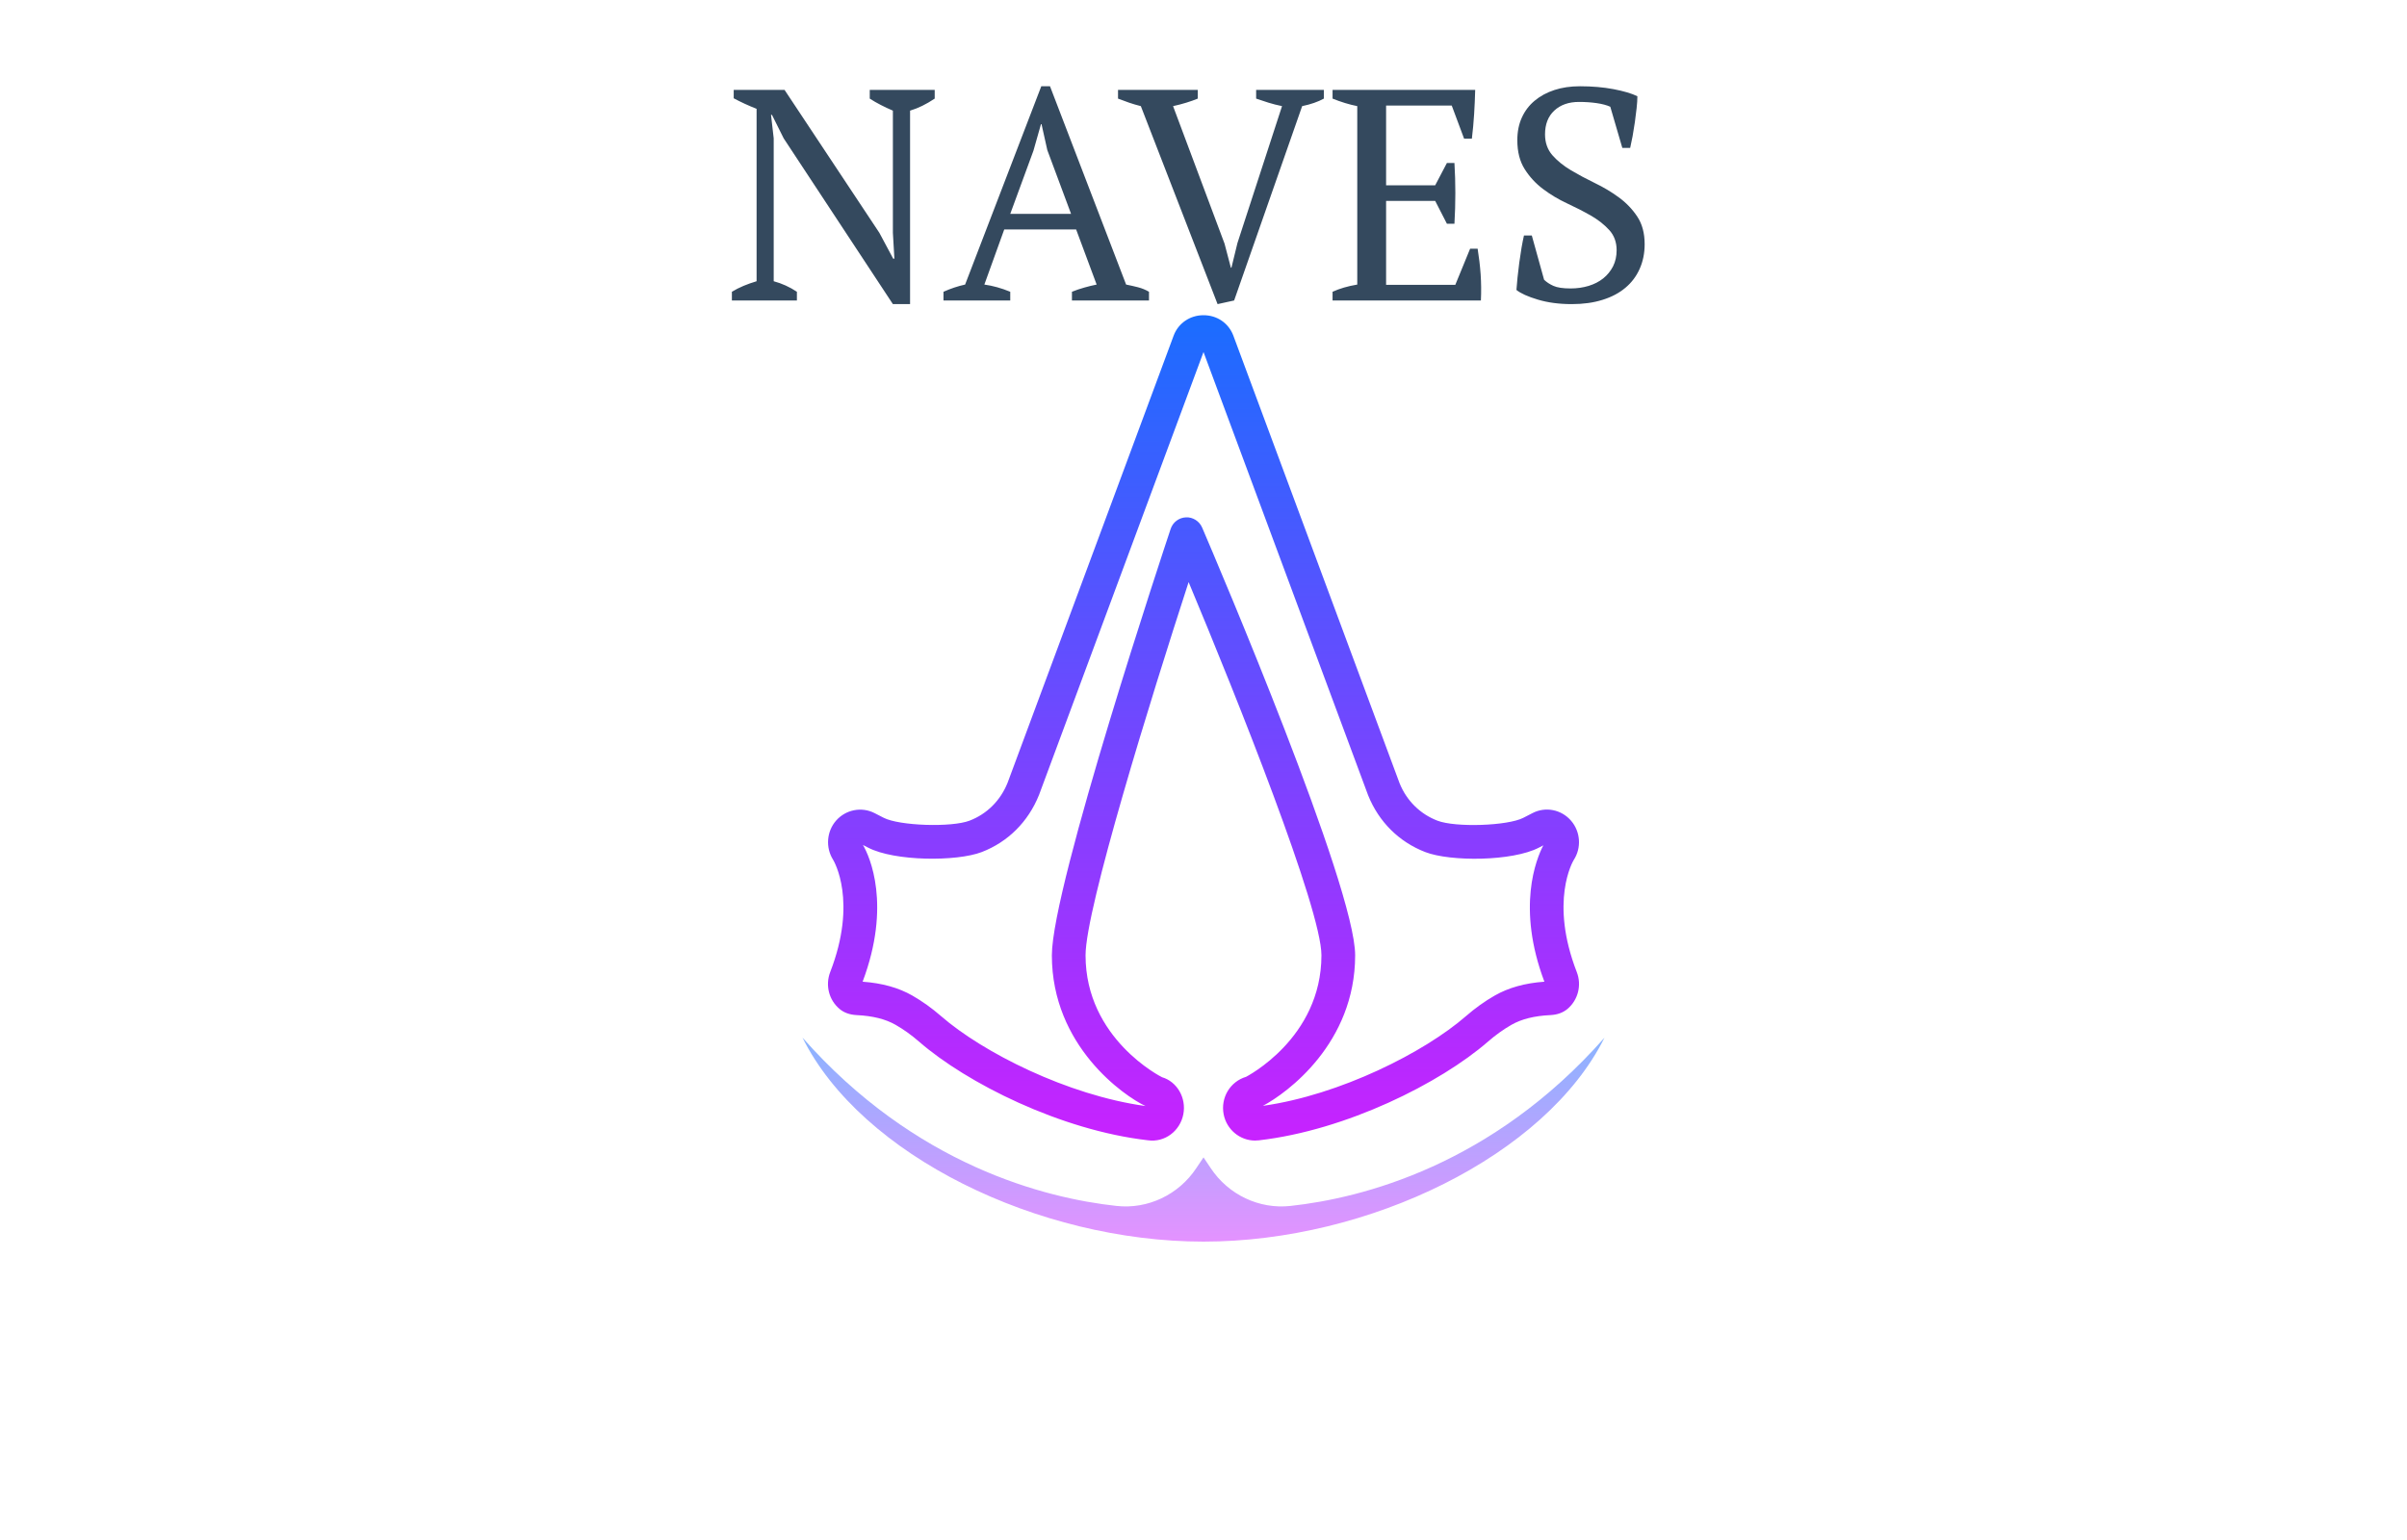
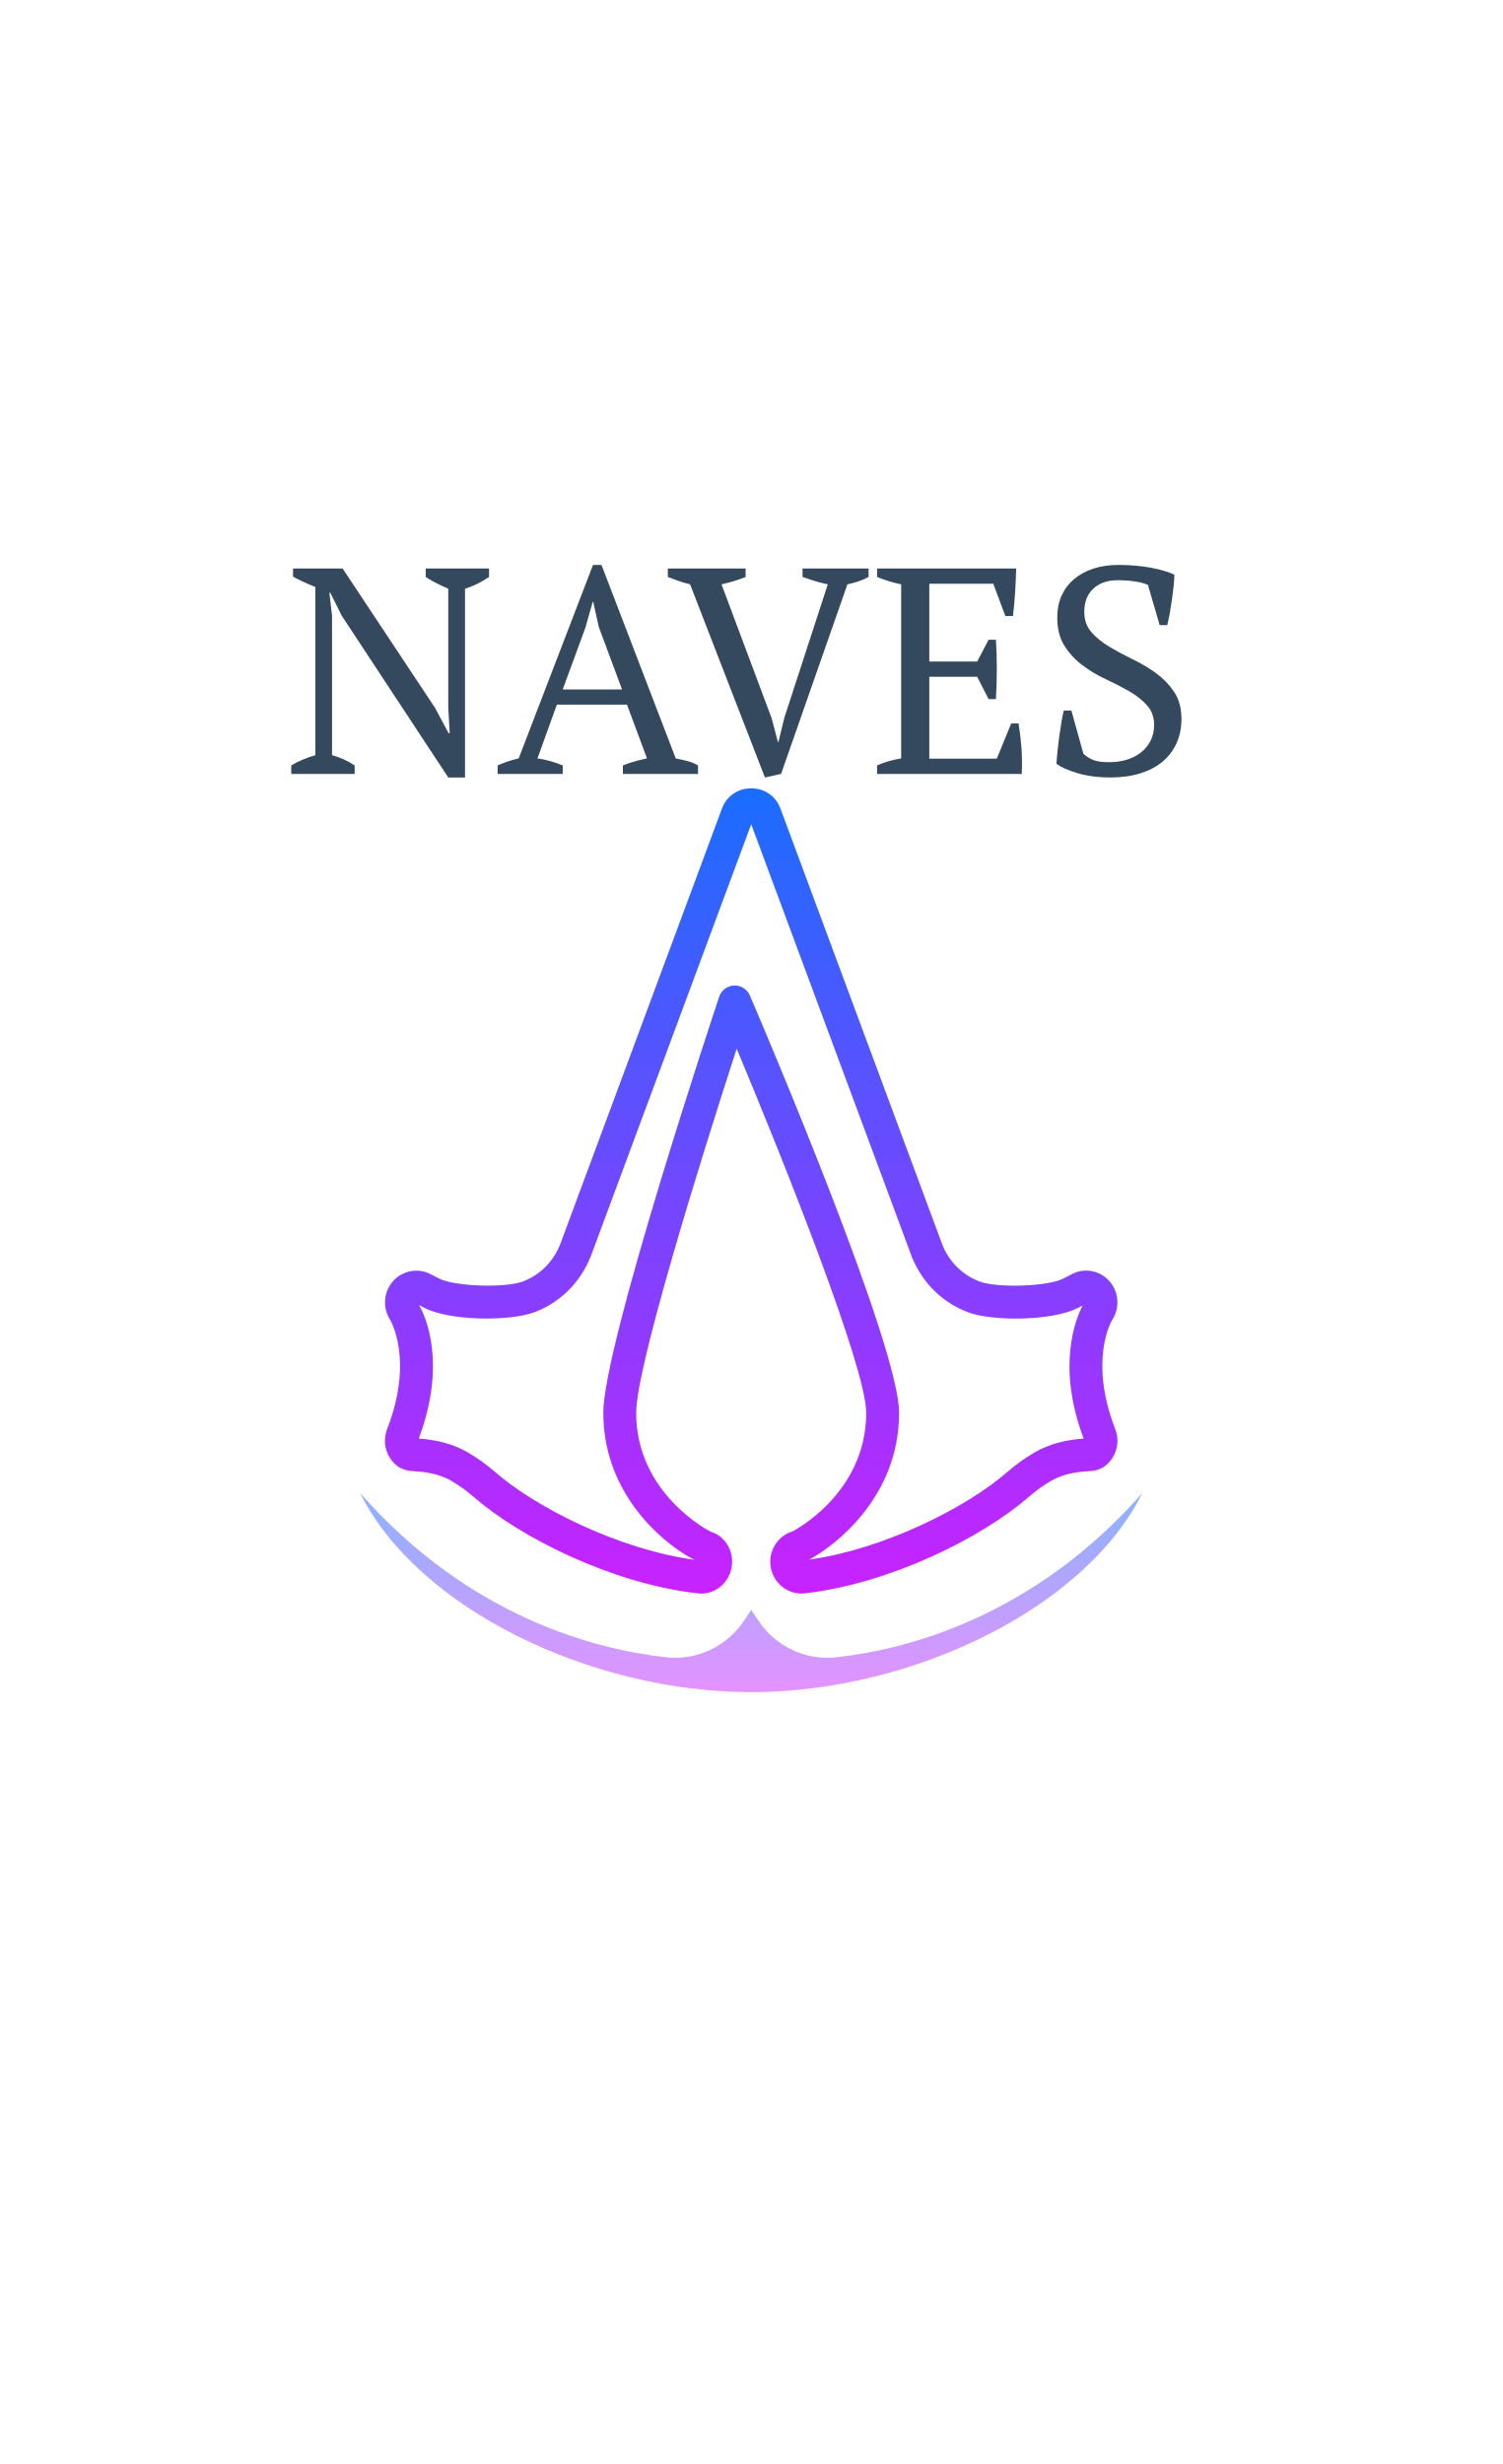
- <svg xmlns="http://www.w3.org/2000/svg" x="0px" y="0px" width="100" height="64" viewBox="0 0 172 172" style=" fill:#000000;">
+ <svg xmlns="http://www.w3.org/2000/svg" x="0px" y="0px" width="100" height="164" viewBox="0 0 172 172" style=" fill:#000000;">
  <defs>
    <linearGradient x1="86" y1="128.704" x2="86" y2="161.25" gradientUnits="userSpaceOnUse" id="color-1_sQ0jBs9KfjXV_gr1">
      <stop offset="0" stop-color="#8ab4ff" />
      <stop offset="1" stop-color="#e492ff" />
    </linearGradient>
    <linearGradient x1="86" y1="13.435" x2="86" y2="145.133" gradientUnits="userSpaceOnUse" id="color-2_sQ0jBs9KfjXV_gr2">
      <stop offset="0" stop-color="#1a6dff" />
      <stop offset="1" stop-color="#c822ff" />
    </linearGradient>
  </defs>
  <g transform="translate(25.8,25.8) scale(0.7,0.7)">
    <g fill="none" fill-rule="nonzero" stroke="none" stroke-width="none" stroke-linecap="butt" stroke-linejoin="miter" stroke-miterlimit="10" stroke-dasharray="" stroke-dashoffset="0" font-family="none" font-weight="none" font-size="none" text-anchor="none" style="mix-blend-mode: normal">
      <path d="M0,172v-172h172v172z" fill="none" stroke="none" stroke-width="1" />
      <g stroke="none" stroke-width="1">
        <path d="M149.963,128.704c-9.352,18.812 -37.625,32.546 -63.962,32.546c-26.337,0 -54.61,-13.733 -63.962,-32.546c17.979,20.398 38.727,25.612 50.068,26.848c5.026,0.564 9.944,-1.801 12.739,-6.02l1.156,-1.72l1.156,1.72c2.795,4.219 7.713,6.584 12.739,6.02c11.341,-1.236 32.089,-6.45 50.068,-26.848z" fill="url(#color-1_sQ0jBs9KfjXV_gr1)" />
        <path d="M94.232,145.125c-2.432,0 -4.545,-1.76 -5.018,-4.19c-0.508,-2.653 1.032,-5.219 3.58,-5.982v0c-0.04,0.003 12.018,-6.082 12.018,-19.39c0,-7.369 -13.429,-41.003 -21.186,-59.544c-6.05,18.616 -16.439,52.116 -16.439,59.544c0,13.327 12.086,19.406 12.207,19.457c2.36,0.696 3.9,3.265 3.389,5.91c-0.516,2.647 -2.932,4.542 -5.66,4.149c-13.897,-1.591 -28.901,-9.127 -36.504,-15.746c-1.207,-1.048 -2.462,-1.948 -3.733,-2.674c-1.613,-0.922 -3.647,-1.43 -6.213,-1.553c-1.099,-0.056 -2.013,-0.382 -2.714,-0.973c-1.707,-1.422 -2.311,-3.792 -1.502,-5.891c4.383,-11.296 0.613,-17.676 0.449,-17.942c-1.215,-1.948 -1.013,-4.507 0.489,-6.224c1.543,-1.76 4.066,-2.255 6.138,-1.199l1.446,0.742c2.502,1.293 10.831,1.569 13.714,0.462c2.771,-1.064 4.923,-3.214 6.058,-6.044l26.485,-71.337c0.734,-1.975 2.588,-3.255 4.727,-3.263c2.201,-0.016 4.037,1.263 4.792,3.241l26.518,71.426c1.11,2.765 3.263,4.913 6.036,5.98c2.876,1.113 11.207,0.836 13.712,-0.46l1.438,-0.739c2.086,-1.091 4.636,-0.586 6.181,1.22c1.502,1.75 1.672,4.324 0.411,6.259c-0.126,0.207 -3.892,6.584 0.486,17.869c0.817,2.094 0.215,4.467 -1.497,5.904c-0.718,0.594 -1.623,0.916 -2.712,0.97c-2.564,0.121 -4.596,0.629 -6.216,1.553c-1.266,0.726 -2.521,1.623 -3.736,2.679c-7.606,6.617 -22.61,14.155 -36.566,15.751c-0.245,0.024 -0.411,0.032 -0.578,0.032zM31.627,119.776c3.144,0.234 5.73,0.959 7.928,2.212c1.58,0.906 3.123,2.01 4.593,3.289c6.622,5.765 20.148,12.62 32.599,14.338c-3.437,-1.61 -14.934,-9.592 -14.934,-24.053c0,-11.059 18.176,-65.717 18.95,-68.037c0.352,-1.059 1.322,-1.79 2.438,-1.836c1.078,-0.062 2.142,0.599 2.58,1.626c2.502,5.829 24.408,57.263 24.408,68.246c0,14.026 -10.82,21.96 -14.717,24.026c12.368,-1.752 25.789,-8.57 32.379,-14.306c1.478,-1.285 3.023,-2.392 4.596,-3.289c2.212,-1.263 4.811,-1.989 7.925,-2.215c-4.467,-11.865 -1.295,-19.587 -0.169,-21.755l-0.72,0.374c-4.219,2.185 -14.093,2.249 -18.108,0.699c-4.179,-1.61 -7.418,-4.827 -9.116,-9.06l-26.257,-70.722l-26.233,70.654c-1.723,4.3 -4.961,7.517 -9.143,9.127c-4.021,1.54 -13.889,1.481 -18.108,-0.701l-0.841,-0.433c1.078,1.806 4.558,9.578 -0.048,21.814zM140.927,97.653v0z" fill="url(#color-2_sQ0jBs9KfjXV_gr2)" />
      </g>
      <g fill="#34495e" stroke="none" stroke-width="1">
        <path d="M32.766,-21.124v-1.39h10.36v1.39c-1.34,0.9 -2.65,1.54 -3.93,1.92v0v30.87h-2.74l-17.42,-26.45l-1.87,-3.75h-0.15l0.43,3.75v22.8c1.313,0.353 2.547,0.913 3.7,1.68v0v1.39h-10.37v-1.39c0.58,-0.353 1.197,-0.667 1.85,-0.94c0.653,-0.273 1.35,-0.52 2.09,-0.74v0v-27.51c-0.64,-0.253 -1.273,-0.523 -1.9,-0.81c-0.62,-0.287 -1.203,-0.577 -1.75,-0.87v0v-1.34h8.11l15.12,22.8l2.21,4.13h0.19l-0.24,-4.13v-19.49c-0.673,-0.287 -1.32,-0.59 -1.94,-0.91c-0.627,-0.32 -1.21,-0.657 -1.75,-1.01zM55.176,9.696v1.39h-10.65v-1.39c1.147,-0.513 2.297,-0.897 3.45,-1.15v0l12.15,-31.64h1.39l12.14,31.64c0.64,0.127 1.273,0.27 1.9,0.43c0.62,0.16 1.203,0.4 1.75,0.72v0v1.39h-12.29v-1.39c0.64,-0.26 1.297,-0.483 1.97,-0.67c0.673,-0.193 1.33,-0.353 1.97,-0.48v0l-3.27,-8.79h-11.47l-3.17,8.79c1.347,0.187 2.723,0.57 4.13,1.15zM58.876,-12.814l-3.7,10.08h9.7l-3.79,-10.18l-0.92,-4.13h-0.09zM91.416,1.916l7.11,-21.84c-0.773,-0.16 -1.493,-0.343 -2.16,-0.55c-0.673,-0.207 -1.33,-0.423 -1.97,-0.65v0v-1.39h10.8v1.39c-0.927,0.513 -2.08,0.913 -3.46,1.2v0l-10.85,31.01l-2.64,0.58l-12.24,-31.59c-0.64,-0.16 -1.263,-0.343 -1.87,-0.55c-0.607,-0.207 -1.197,-0.423 -1.77,-0.65v0v-1.39h12.72v1.39c-0.547,0.227 -1.157,0.443 -1.83,0.65c-0.673,0.207 -1.377,0.39 -2.11,0.55v0l8.21,21.94l1.01,3.84h0.09zM106.586,-22.514h22.75c-0.033,1.28 -0.09,2.567 -0.17,3.86c-0.08,1.3 -0.2,2.607 -0.36,3.92v0h-1.24l-1.97,-5.28h-10.47v12.72h7.83l1.87,-3.56h1.2c0.193,3.173 0.193,6.407 0,9.7v0h-1.2l-1.87,-3.65h-7.83v13.39h11.04l2.36,-5.76h1.2c0.22,1.347 0.38,2.707 0.48,4.08c0.093,1.38 0.107,2.773 0.04,4.18v0h-23.66v-1.39c1.12,-0.513 2.433,-0.897 3.94,-1.15v0v-28.47c-0.64,-0.127 -1.297,-0.293 -1.97,-0.5c-0.673,-0.207 -1.33,-0.44 -1.97,-0.7v0zM138.366,0.716l1.96,7.06c0.387,0.38 0.883,0.707 1.49,0.98c0.607,0.273 1.52,0.41 2.74,0.41v0c1.02,0 1.98,-0.137 2.88,-0.41c0.893,-0.273 1.67,-0.673 2.33,-1.2c0.653,-0.527 1.173,-1.167 1.56,-1.92c0.38,-0.753 0.57,-1.61 0.57,-2.57v0c0,-1.28 -0.39,-2.35 -1.17,-3.21c-0.787,-0.867 -1.763,-1.637 -2.93,-2.31c-1.167,-0.667 -2.44,-1.32 -3.82,-1.96c-1.373,-0.64 -2.643,-1.4 -3.81,-2.28c-1.173,-0.88 -2.15,-1.937 -2.93,-3.17c-0.787,-1.233 -1.18,-2.777 -1.18,-4.63v0c0,-1.347 0.24,-2.547 0.72,-3.6c0.48,-1.06 1.16,-1.957 2.04,-2.69c0.88,-0.74 1.93,-1.31 3.15,-1.71c1.213,-0.4 2.573,-0.6 4.08,-0.6v0c1.947,0 3.73,0.153 5.35,0.46c1.613,0.307 2.883,0.683 3.81,1.13v0c0,0.54 -0.04,1.17 -0.12,1.89c-0.08,0.72 -0.173,1.467 -0.28,2.24c-0.113,0.767 -0.233,1.51 -0.36,2.23c-0.133,0.72 -0.263,1.35 -0.39,1.89v0h-1.25l-1.92,-6.57c-0.573,-0.26 -1.3,-0.453 -2.18,-0.58c-0.88,-0.127 -1.817,-0.19 -2.81,-0.19v0c-1.633,0 -2.943,0.457 -3.93,1.37c-0.993,0.913 -1.49,2.183 -1.49,3.81v0c0,1.313 0.39,2.42 1.17,3.32c0.787,0.893 1.773,1.693 2.96,2.4c1.18,0.7 2.45,1.38 3.81,2.04c1.36,0.653 2.633,1.413 3.82,2.28c1.18,0.86 2.163,1.883 2.95,3.07c0.787,1.18 1.18,2.65 1.18,4.41v0c0,1.44 -0.267,2.753 -0.8,3.94c-0.527,1.187 -1.287,2.193 -2.28,3.02c-0.987,0.833 -2.2,1.473 -3.64,1.92c-1.44,0.453 -3.073,0.68 -4.9,0.68v0c-2.013,0 -3.82,-0.24 -5.42,-0.72c-1.6,-0.48 -2.737,-0.993 -3.41,-1.54v0c0.033,-0.547 0.09,-1.203 0.17,-1.97c0.08,-0.767 0.173,-1.557 0.28,-2.37c0.113,-0.82 0.233,-1.613 0.36,-2.38c0.133,-0.767 0.263,-1.423 0.39,-1.97v0z" />
      </g>
      <path d="M0.776,21.666v-54.76h165.59v54.76z" fill="#ff0000" stroke="#50e3c2" stroke-width="3" opacity="0" />
    </g>
  </g>
</svg>
